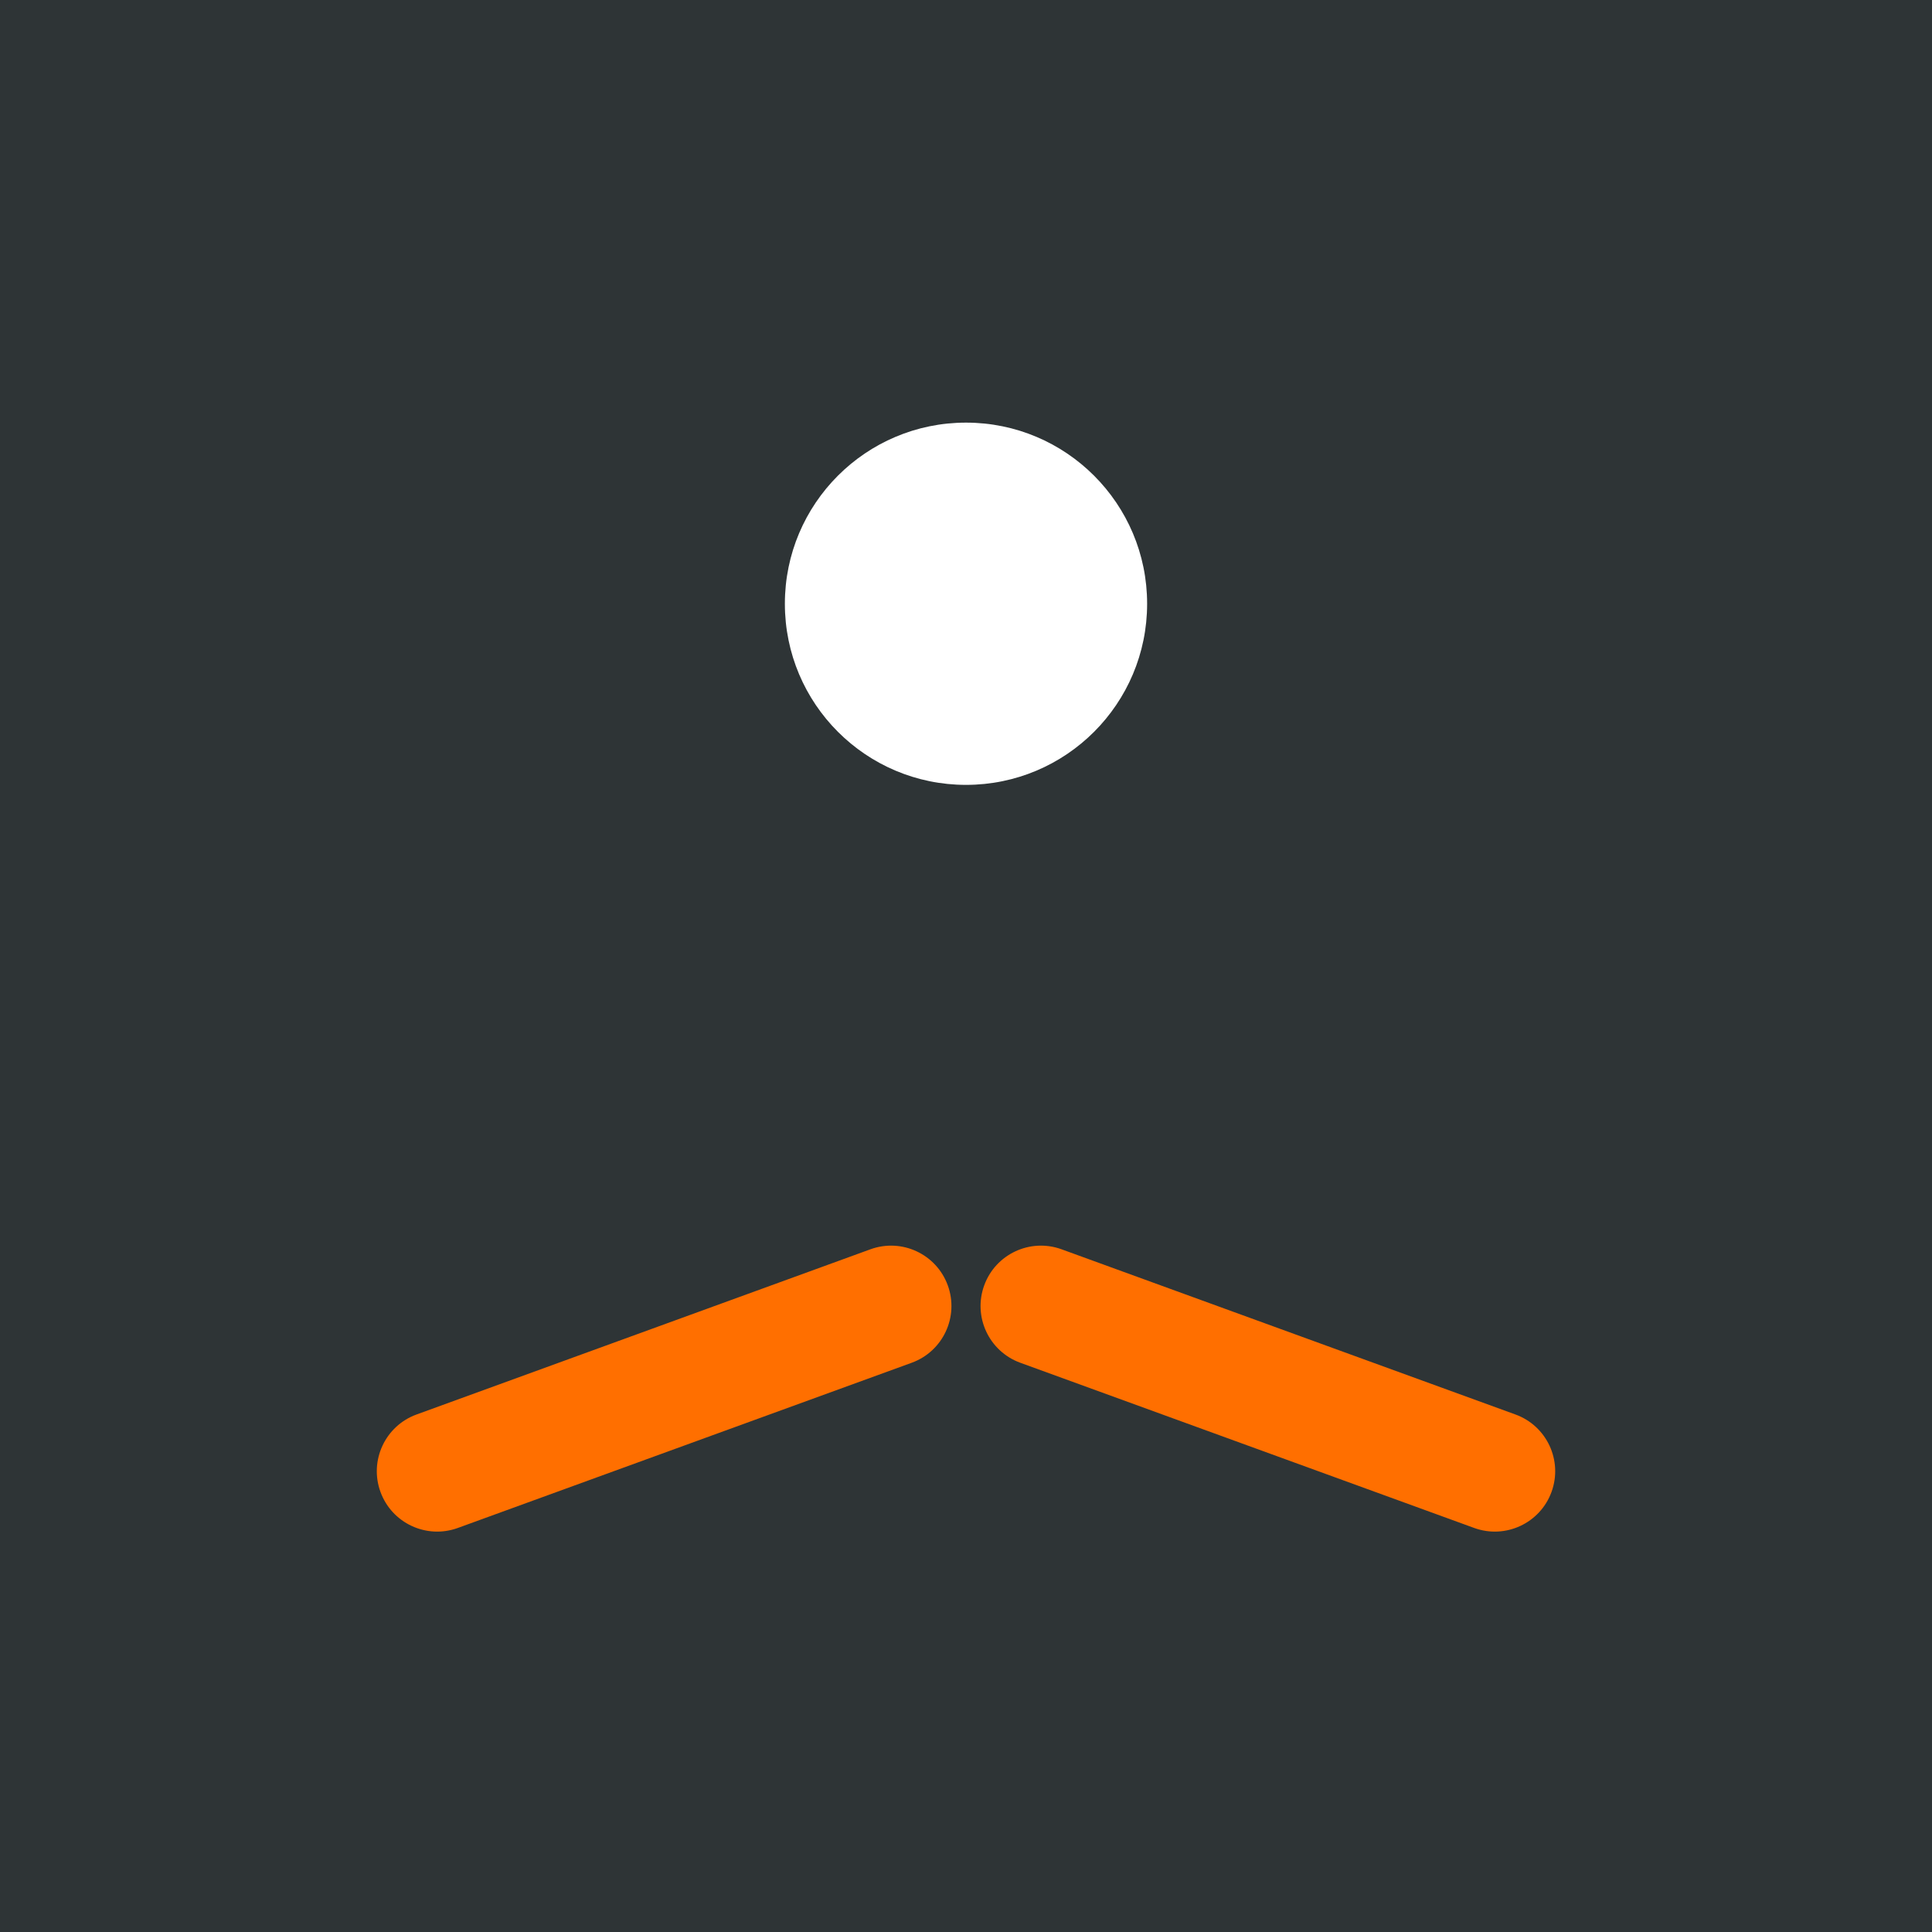
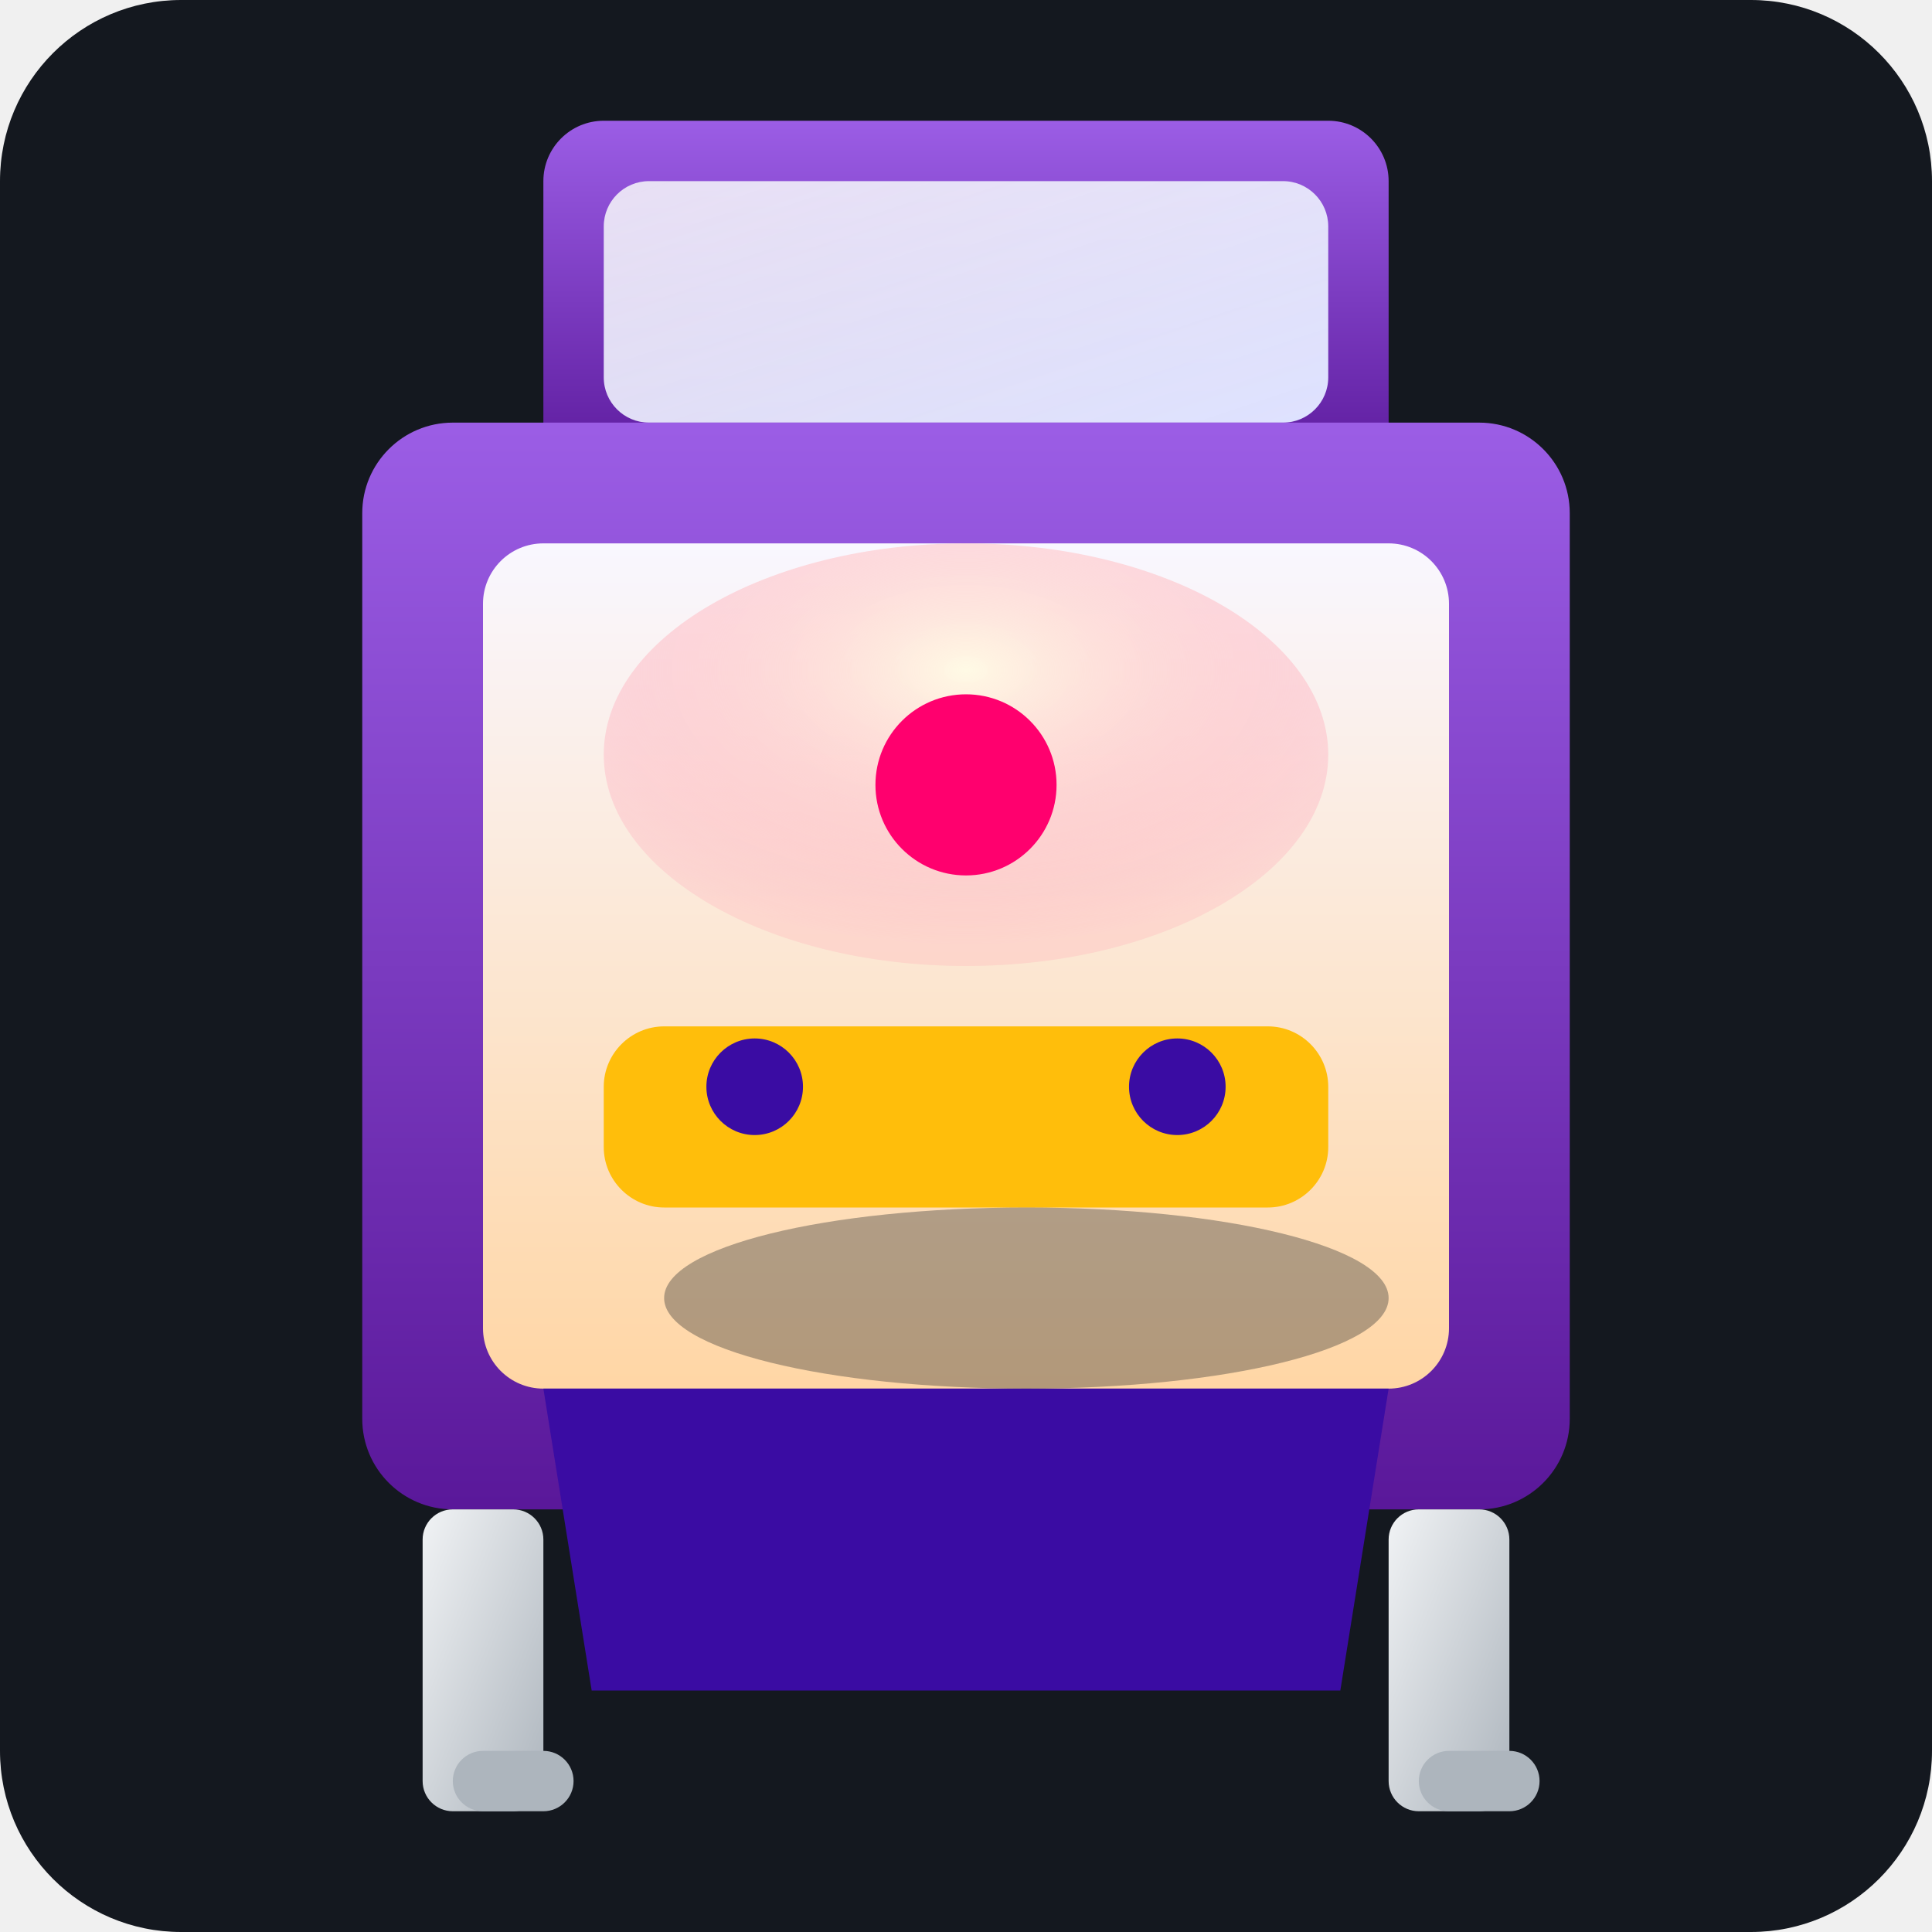
- <svg xmlns="http://www.w3.org/2000/svg" viewBox="0 0 64 64">
-   <rect width="64" height="64" fill="#2e3436" />
-   <circle cx="32" cy="20" r="6" fill="#ffffff" />
-   <rect x="12" y="44" width="20" height="4" rx="2" transform="rotate(-20 22 46)" fill="#ff6f00" />
-   <rect x="32" y="44" width="20" height="4" rx="2" transform="rotate(20 42 46)" fill="#ff6f00" />
+ <svg xmlns="http://www.w3.org/2000/svg" viewBox="0 0 64 64" role="img" aria-labelledby="title desc">
+   <defs>
+     <linearGradient id="cabinet" x1="0" x2="0" y1="0" y2="1">
+       <stop offset="0" stop-color="#9b5de5" />
+       <stop offset="1" stop-color="#5a189a" />
+     </linearGradient>
+     <linearGradient id="screen" x1="0" x2="1" y1="0" y2="1">
+       <stop offset="0" stop-color="#f8f9fa" stop-opacity="0.85" />
+       <stop offset="1" stop-color="#dee2ff" />
+     </linearGradient>
+     <linearGradient id="playfield" x1="0" x2="0" y1="0" y2="1">
+       <stop offset="0" stop-color="#f9f7ff" />
+       <stop offset="1" stop-color="#ffd6a5" />
+     </linearGradient>
+     <linearGradient id="leg" x1="0" x2="1" y1="0" y2="1">
+       <stop offset="0" stop-color="#f1f3f5" />
+       <stop offset="1" stop-color="#adb5bd" />
+     </linearGradient>
+     <radialGradient id="glow" cx="0.5" cy="0.3" r="0.65">
+       <stop offset="0" stop-color="#fffae5" />
+       <stop offset="1" stop-color="#ff8fab" stop-opacity="0.2" />
+     </radialGradient>
+   </defs>
+   <rect width="64" height="64" fill="#14181f" rx="6" />
+   <g transform="translate(8 4)">
+     <rect x="10" y="0" width="28" height="12" rx="2" fill="url(#cabinet)" />
+     <rect x="12" y="2" width="24" height="8" rx="1.5" fill="url(#screen)" />
+     <rect x="4" y="10" width="40" height="36" rx="3" fill="url(#cabinet)" />
+     <rect x="8" y="14" width="32" height="28" rx="2" fill="url(#playfield)" />
+     <ellipse cx="24" cy="21" rx="12" ry="7" fill="url(#glow)" />
+     <circle cx="24" cy="22" r="3" fill="#ff006e" />
+     <path d="M14 30h20c1.1 0 2 .9 2 2v2c0 1.1-.9 2-2 2H14c-1.1 0-2-.9-2-2v-2c0-1.1.9-2 2-2z" fill="#ffbe0b" />
+     <circle cx="17" cy="32" r="1.6" fill="#3a0ca3" />
+     <circle cx="31" cy="32" r="1.6" fill="#3a0ca3" />
+     <path d="M10 42h28l-1.6 10H11.6z" fill="#3a0ca3" />
+     <rect x="6" y="46" width="4" height="10" rx="1" fill="url(#leg)" />
+     <rect x="38" y="46" width="4" height="10" rx="1" fill="url(#leg)" />
+     <rect x="7" y="54" width="4" height="2" rx="1" fill="#adb5bd" />
+     <rect x="39" y="54" width="4" height="2" rx="1" fill="#adb5bd" />
+   </g>
+   <path d="M46 43c0 1.7-5.4 3-12 3s-12-1.3-12-3 5.4-3 12-3 12 1.3 12 3z" fill="#212529" opacity="0.35" />
</svg>
